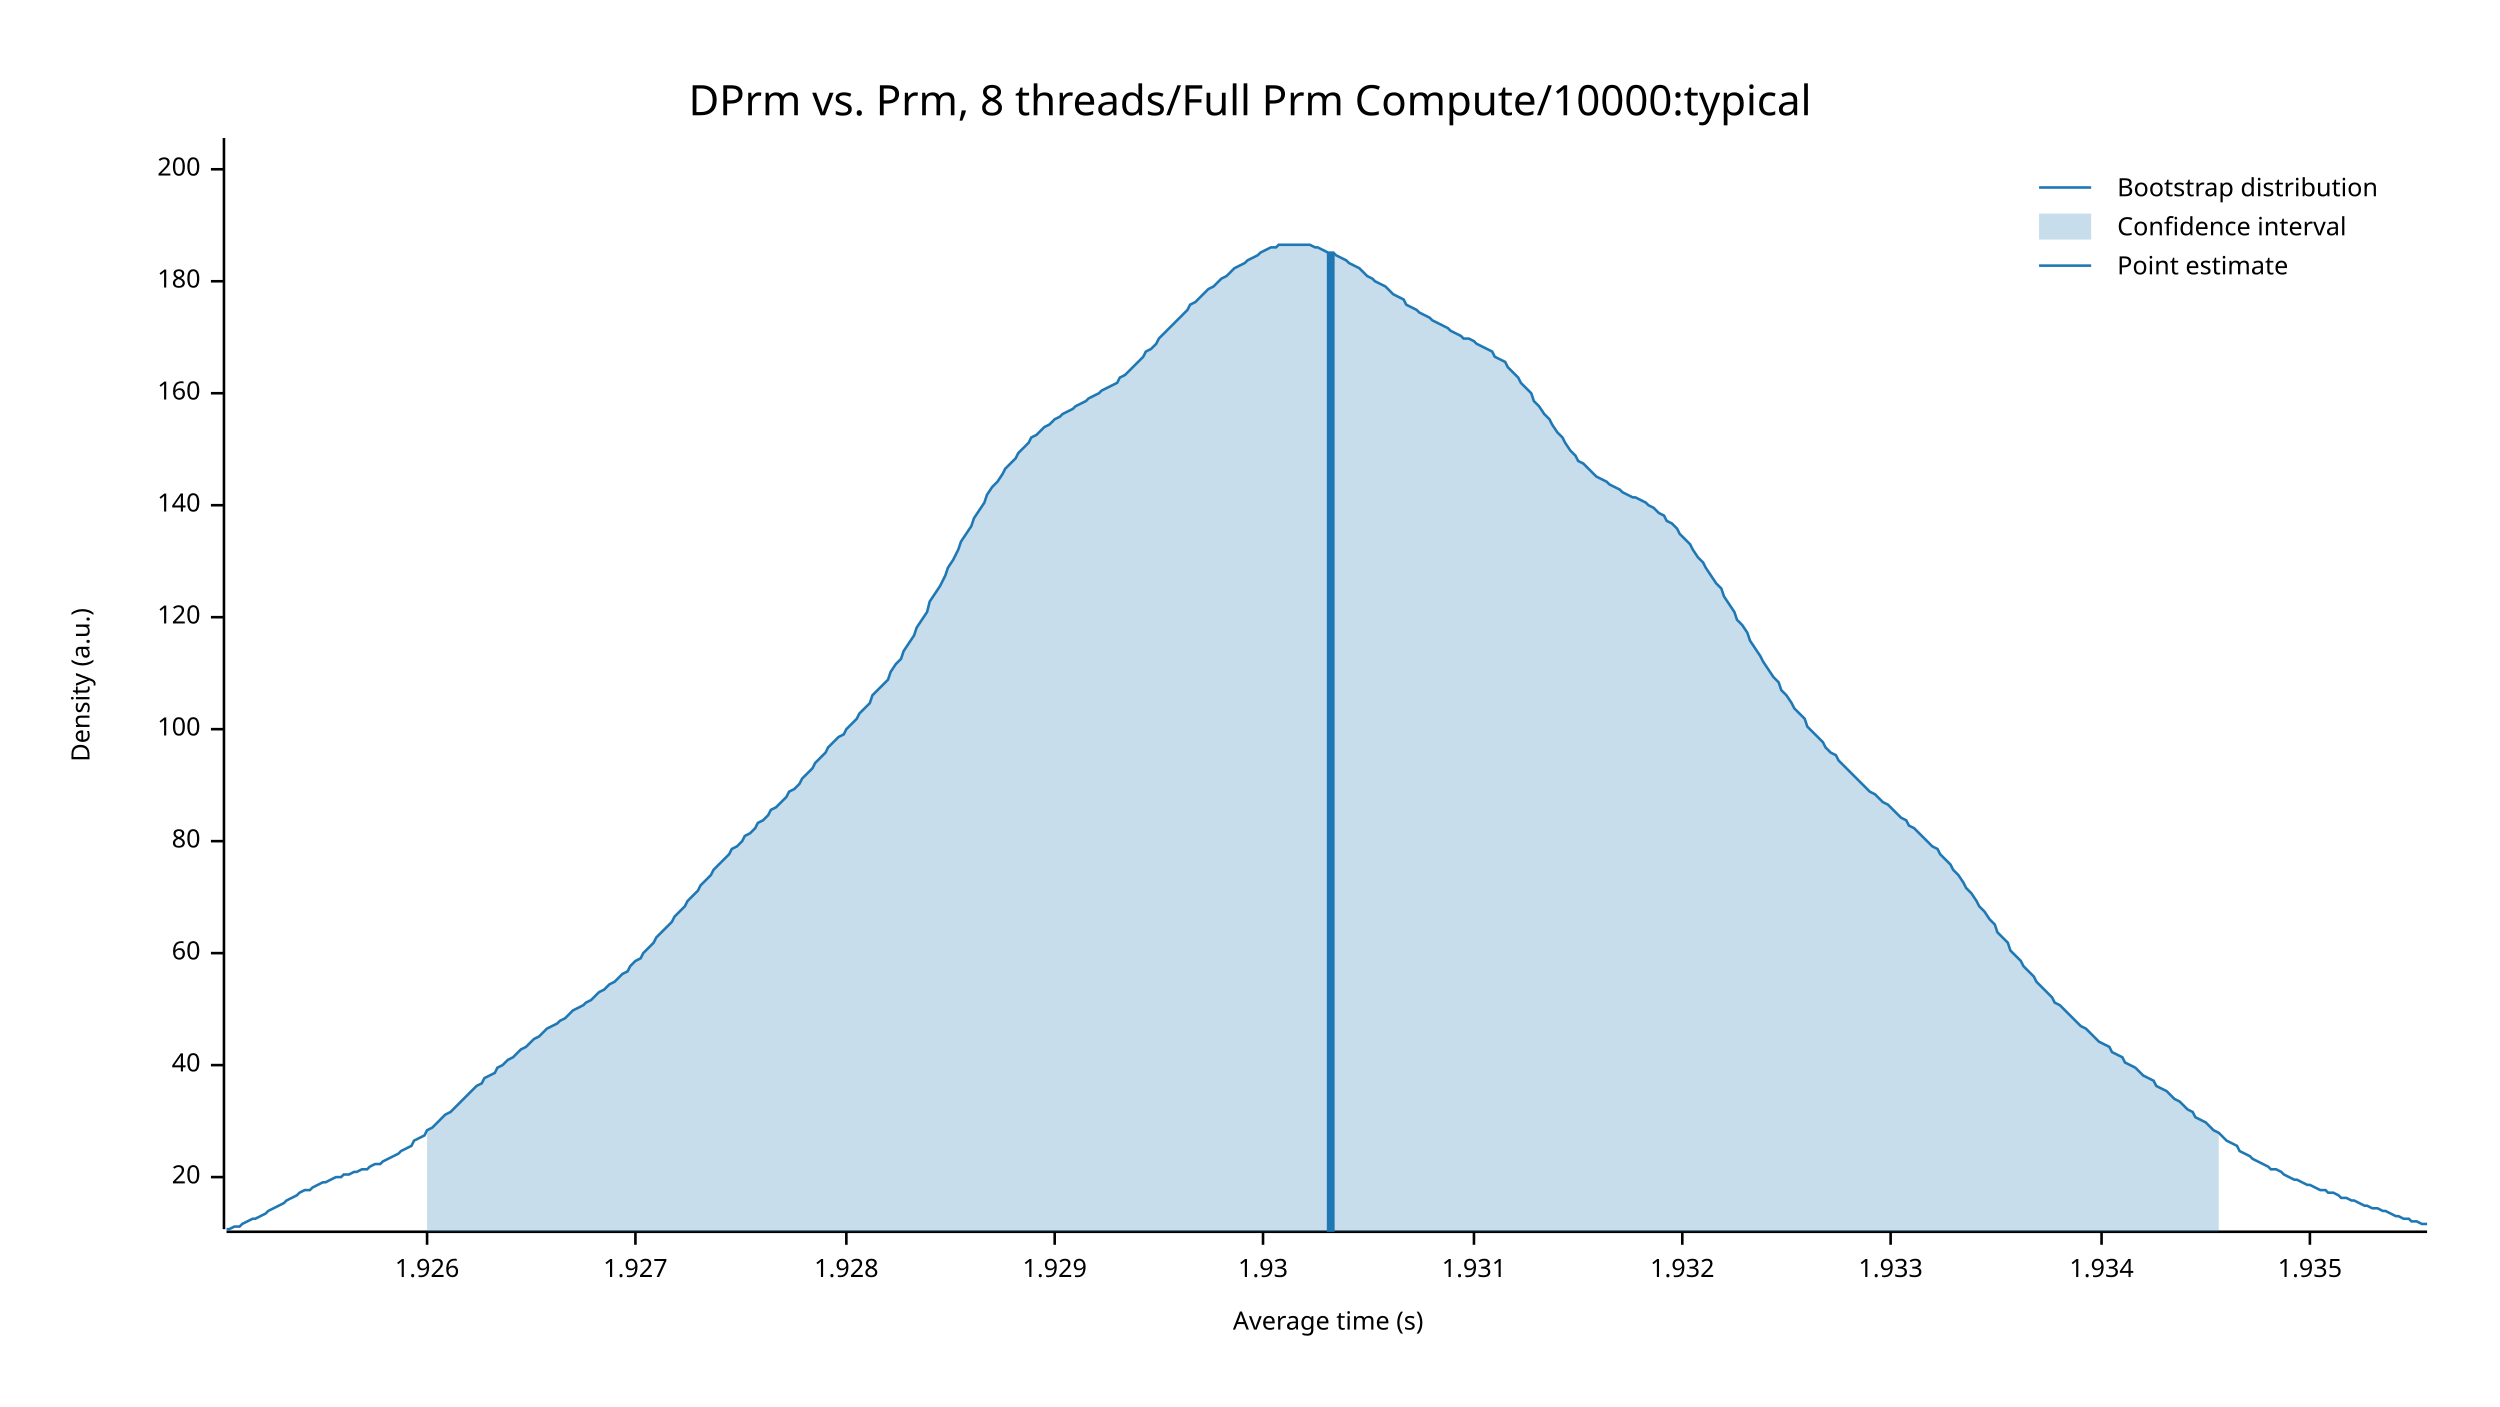
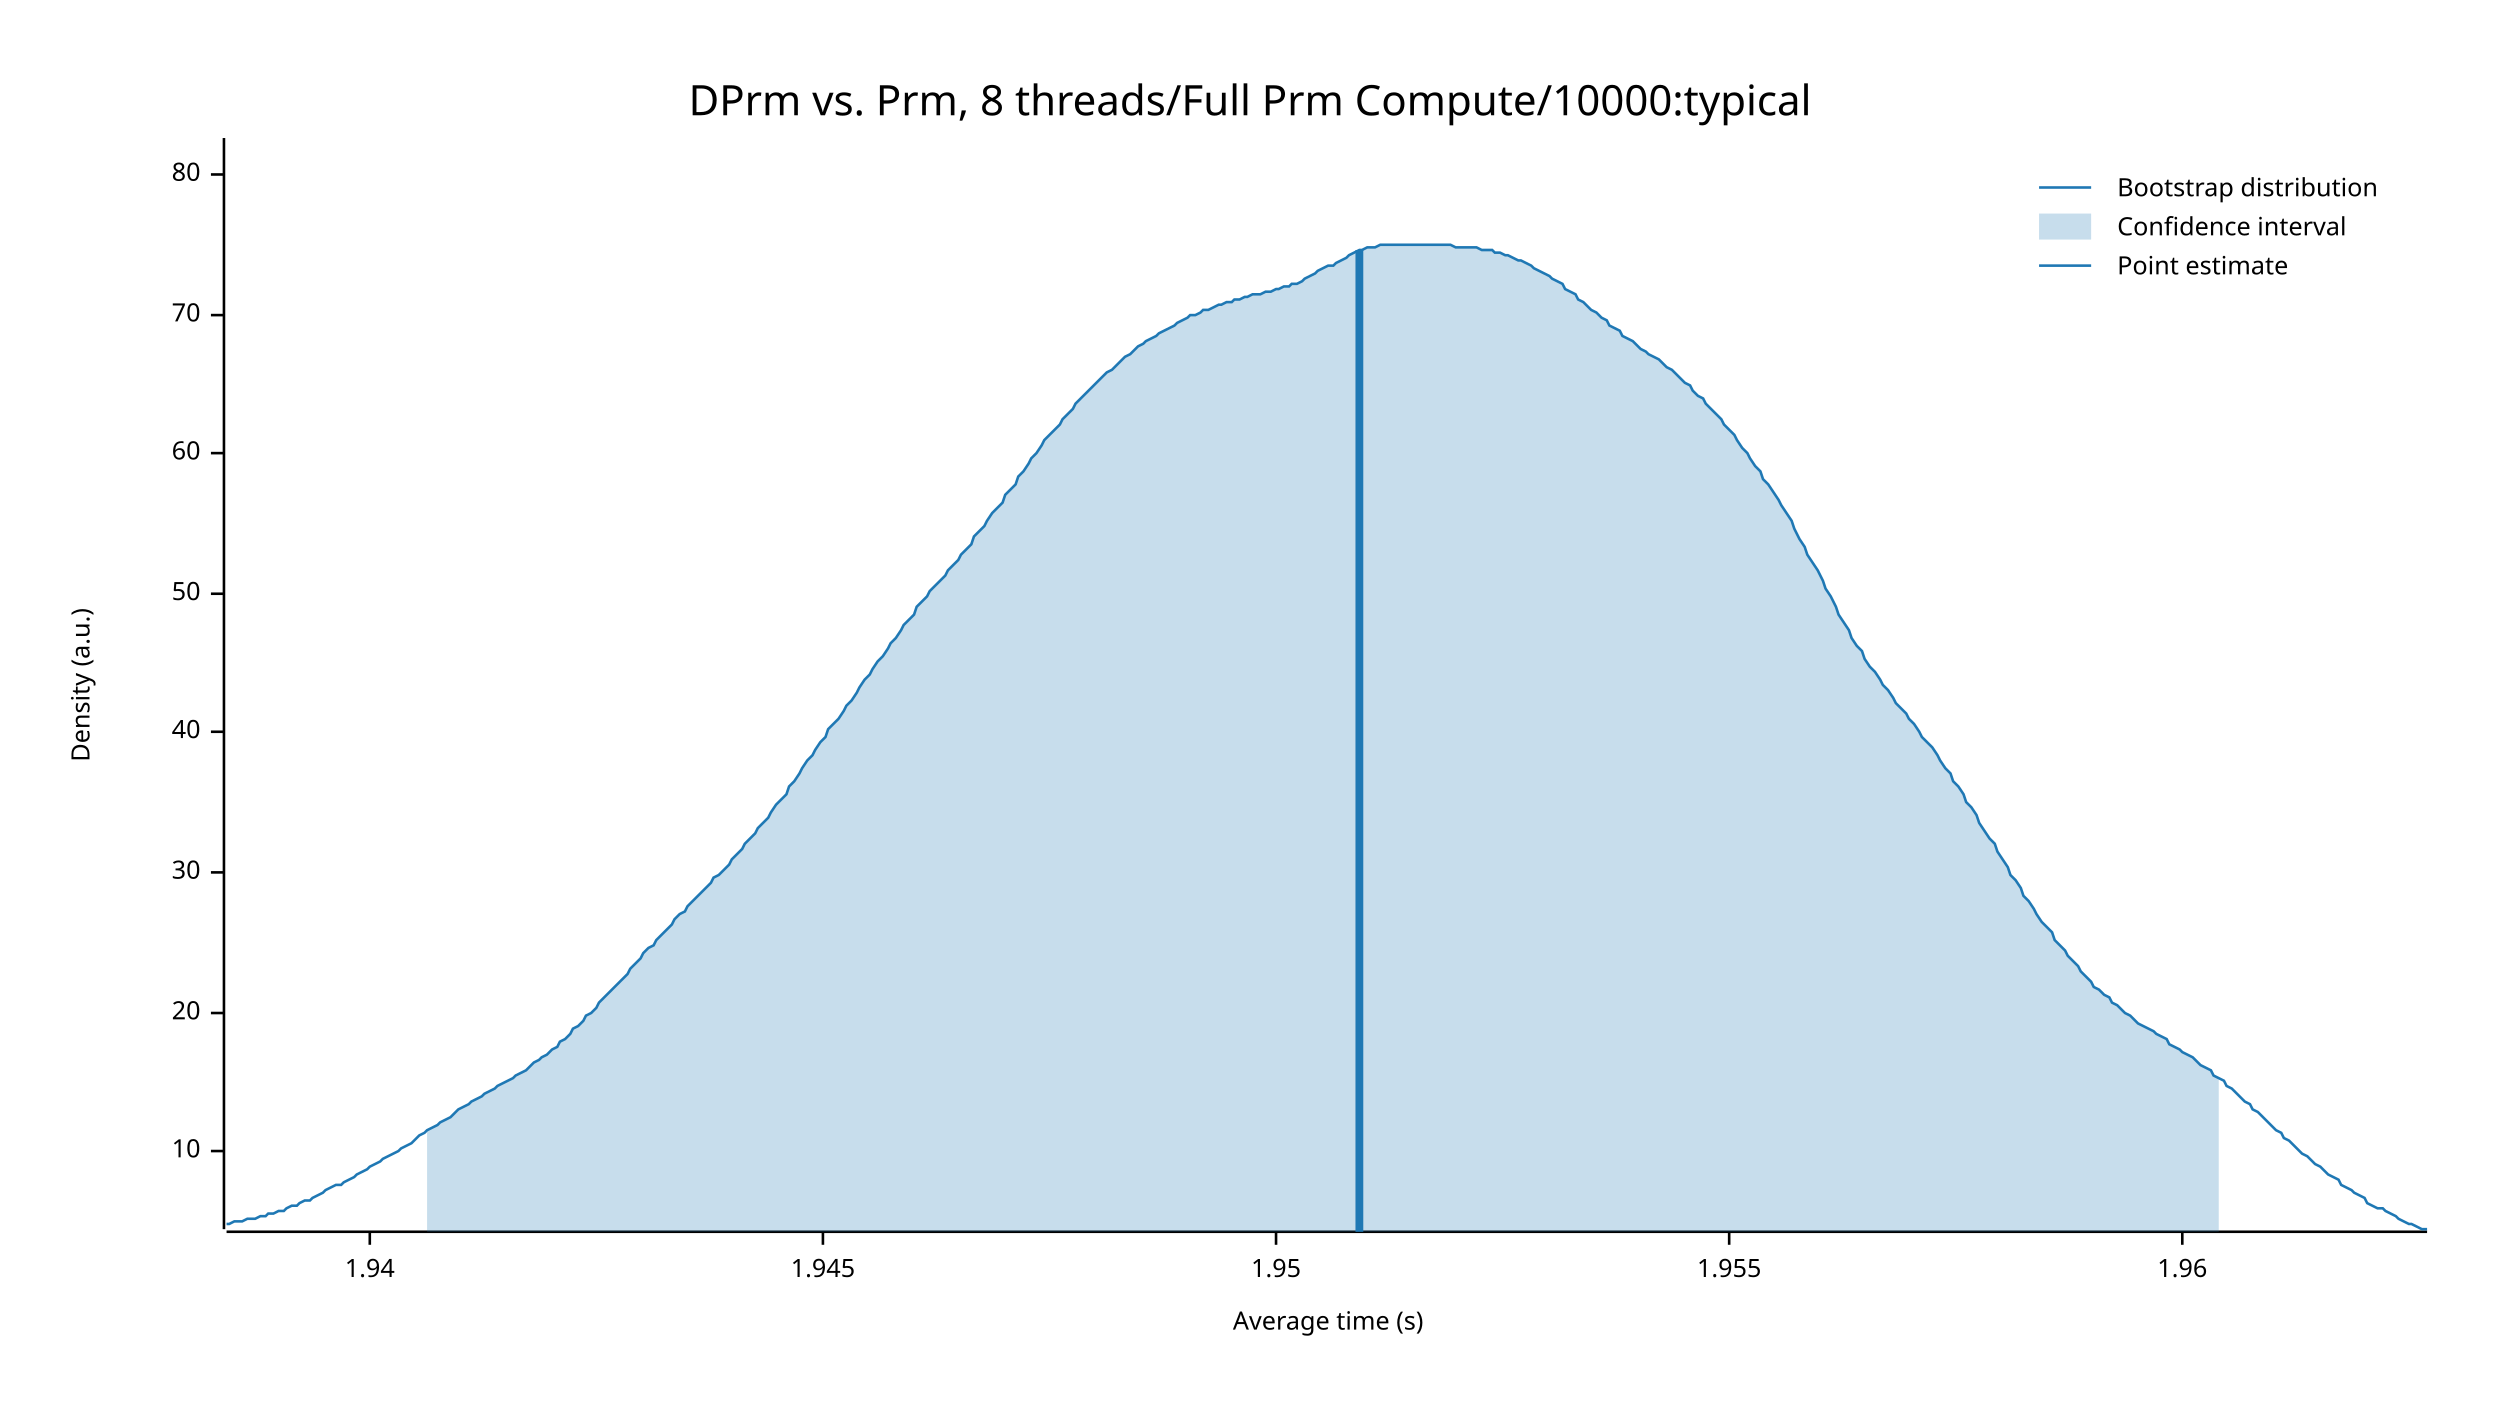
<svg xmlns="http://www.w3.org/2000/svg" width="960" height="540" viewBox="0 0 960 540">
  <text x="480" y="32" dy="0.76em" text-anchor="middle" font-family="sans-serif" font-size="16.129" opacity="1" fill="#000000">
DPrm vs. Prm, 8 threads/Full Prm Compute/10000:typical
</text>
  <text x="27" y="263" dy="0.76em" text-anchor="middle" font-family="sans-serif" font-size="9.677" opacity="1" fill="#000000" transform="rotate(270, 27, 263)">
Density (a.u.)
</text>
  <text x="510" y="513" dy="-0.5ex" text-anchor="middle" font-family="sans-serif" font-size="9.677" opacity="1" fill="#000000">
Average time (s)
</text>
  <polyline fill="none" opacity="1" stroke="#000000" stroke-width="1" points="86,53 86,472 " />
-   <text x="77" y="452" dy="0.5ex" text-anchor="end" font-family="sans-serif" font-size="9.677" opacity="1" fill="#000000">
+   <text x="77" y="442" dy="0.5ex" text-anchor="end" font-family="sans-serif" font-size="9.677" opacity="1" fill="#000000">
+ 10
+ </text>
+   <polyline fill="none" opacity="1" stroke="#000000" stroke-width="1" points="81,442 86,442 " />
+   <text x="77" y="389" dy="0.5ex" text-anchor="end" font-family="sans-serif" font-size="9.677" opacity="1" fill="#000000">
20
</text>
-   <polyline fill="none" opacity="1" stroke="#000000" stroke-width="1" points="81,452 86,452 " />
-   <text x="77" y="409" dy="0.5ex" text-anchor="end" font-family="sans-serif" font-size="9.677" opacity="1" fill="#000000">
+   <polyline fill="none" opacity="1" stroke="#000000" stroke-width="1" points="81,389 86,389 " />
+   <text x="77" y="335" dy="0.5ex" text-anchor="end" font-family="sans-serif" font-size="9.677" opacity="1" fill="#000000">
+ 30
+ </text>
+   <polyline fill="none" opacity="1" stroke="#000000" stroke-width="1" points="81,335 86,335 " />
+   <text x="77" y="281" dy="0.5ex" text-anchor="end" font-family="sans-serif" font-size="9.677" opacity="1" fill="#000000">
40
</text>
-   <polyline fill="none" opacity="1" stroke="#000000" stroke-width="1" points="81,409 86,409 " />
-   <text x="77" y="366" dy="0.5ex" text-anchor="end" font-family="sans-serif" font-size="9.677" opacity="1" fill="#000000">
+   <polyline fill="none" opacity="1" stroke="#000000" stroke-width="1" points="81,281 86,281 " />
+   <text x="77" y="228" dy="0.5ex" text-anchor="end" font-family="sans-serif" font-size="9.677" opacity="1" fill="#000000">
+ 50
+ </text>
+   <polyline fill="none" opacity="1" stroke="#000000" stroke-width="1" points="81,228 86,228 " />
+   <text x="77" y="174" dy="0.5ex" text-anchor="end" font-family="sans-serif" font-size="9.677" opacity="1" fill="#000000">
60
</text>
-   <polyline fill="none" opacity="1" stroke="#000000" stroke-width="1" points="81,366 86,366 " />
-   <text x="77" y="323" dy="0.5ex" text-anchor="end" font-family="sans-serif" font-size="9.677" opacity="1" fill="#000000">
+   <polyline fill="none" opacity="1" stroke="#000000" stroke-width="1" points="81,174 86,174 " />
+   <text x="77" y="121" dy="0.5ex" text-anchor="end" font-family="sans-serif" font-size="9.677" opacity="1" fill="#000000">
+ 70
+ </text>
+   <polyline fill="none" opacity="1" stroke="#000000" stroke-width="1" points="81,121 86,121 " />
+   <text x="77" y="67" dy="0.5ex" text-anchor="end" font-family="sans-serif" font-size="9.677" opacity="1" fill="#000000">
80
</text>
-   <polyline fill="none" opacity="1" stroke="#000000" stroke-width="1" points="81,323 86,323 " />
-   <text x="77" y="280" dy="0.5ex" text-anchor="end" font-family="sans-serif" font-size="9.677" opacity="1" fill="#000000">
- 100
+   <polyline fill="none" opacity="1" stroke="#000000" stroke-width="1" points="81,67 86,67 " />
+   <polyline fill="none" opacity="1" stroke="#000000" stroke-width="1" points="87,473 932,473 " />
+   <text x="142" y="483" dy="0.76em" text-anchor="middle" font-family="sans-serif" font-size="9.677" opacity="1" fill="#000000">
+ 1.94
</text>
-   <polyline fill="none" opacity="1" stroke="#000000" stroke-width="1" points="81,280 86,280 " />
-   <text x="77" y="237" dy="0.5ex" text-anchor="end" font-family="sans-serif" font-size="9.677" opacity="1" fill="#000000">
- 120
+   <polyline fill="none" opacity="1" stroke="#000000" stroke-width="1" points="142,473 142,478 " />
+   <text x="316" y="483" dy="0.76em" text-anchor="middle" font-family="sans-serif" font-size="9.677" opacity="1" fill="#000000">
+ 1.945
</text>
-   <polyline fill="none" opacity="1" stroke="#000000" stroke-width="1" points="81,237 86,237 " />
-   <text x="77" y="194" dy="0.5ex" text-anchor="end" font-family="sans-serif" font-size="9.677" opacity="1" fill="#000000">
- 140
+   <polyline fill="none" opacity="1" stroke="#000000" stroke-width="1" points="316,473 316,478 " />
+   <text x="490" y="483" dy="0.76em" text-anchor="middle" font-family="sans-serif" font-size="9.677" opacity="1" fill="#000000">
+ 1.95
</text>
-   <polyline fill="none" opacity="1" stroke="#000000" stroke-width="1" points="81,194 86,194 " />
-   <text x="77" y="151" dy="0.5ex" text-anchor="end" font-family="sans-serif" font-size="9.677" opacity="1" fill="#000000">
- 160
+   <polyline fill="none" opacity="1" stroke="#000000" stroke-width="1" points="490,473 490,478 " />
+   <text x="664" y="483" dy="0.76em" text-anchor="middle" font-family="sans-serif" font-size="9.677" opacity="1" fill="#000000">
+ 1.955
</text>
-   <polyline fill="none" opacity="1" stroke="#000000" stroke-width="1" points="81,151 86,151 " />
-   <text x="77" y="108" dy="0.5ex" text-anchor="end" font-family="sans-serif" font-size="9.677" opacity="1" fill="#000000">
- 180
+   <polyline fill="none" opacity="1" stroke="#000000" stroke-width="1" points="664,473 664,478 " />
+   <text x="838" y="483" dy="0.76em" text-anchor="middle" font-family="sans-serif" font-size="9.677" opacity="1" fill="#000000">
+ 1.96
</text>
-   <polyline fill="none" opacity="1" stroke="#000000" stroke-width="1" points="81,108 86,108 " />
-   <text x="77" y="65" dy="0.5ex" text-anchor="end" font-family="sans-serif" font-size="9.677" opacity="1" fill="#000000">
- 200
- </text>
-   <polyline fill="none" opacity="1" stroke="#000000" stroke-width="1" points="81,65 86,65 " />
-   <polyline fill="none" opacity="1" stroke="#000000" stroke-width="1" points="87,473 932,473 " />
-   <text x="164" y="483" dy="0.76em" text-anchor="middle" font-family="sans-serif" font-size="9.677" opacity="1" fill="#000000">
- 1.926
- </text>
-   <polyline fill="none" opacity="1" stroke="#000000" stroke-width="1" points="164,473 164,478 " />
-   <text x="244" y="483" dy="0.76em" text-anchor="middle" font-family="sans-serif" font-size="9.677" opacity="1" fill="#000000">
- 1.927
- </text>
-   <polyline fill="none" opacity="1" stroke="#000000" stroke-width="1" points="244,473 244,478 " />
-   <text x="325" y="483" dy="0.76em" text-anchor="middle" font-family="sans-serif" font-size="9.677" opacity="1" fill="#000000">
- 1.928
- </text>
-   <polyline fill="none" opacity="1" stroke="#000000" stroke-width="1" points="325,473 325,478 " />
-   <text x="405" y="483" dy="0.76em" text-anchor="middle" font-family="sans-serif" font-size="9.677" opacity="1" fill="#000000">
- 1.929
- </text>
-   <polyline fill="none" opacity="1" stroke="#000000" stroke-width="1" points="405,473 405,478 " />
-   <text x="485" y="483" dy="0.76em" text-anchor="middle" font-family="sans-serif" font-size="9.677" opacity="1" fill="#000000">
- 1.93
- </text>
-   <polyline fill="none" opacity="1" stroke="#000000" stroke-width="1" points="485,473 485,478 " />
-   <text x="566" y="483" dy="0.76em" text-anchor="middle" font-family="sans-serif" font-size="9.677" opacity="1" fill="#000000">
- 1.931
- </text>
-   <polyline fill="none" opacity="1" stroke="#000000" stroke-width="1" points="566,473 566,478 " />
-   <text x="646" y="483" dy="0.76em" text-anchor="middle" font-family="sans-serif" font-size="9.677" opacity="1" fill="#000000">
- 1.932
- </text>
-   <polyline fill="none" opacity="1" stroke="#000000" stroke-width="1" points="646,473 646,478 " />
-   <text x="726" y="483" dy="0.76em" text-anchor="middle" font-family="sans-serif" font-size="9.677" opacity="1" fill="#000000">
- 1.933
- </text>
-   <polyline fill="none" opacity="1" stroke="#000000" stroke-width="1" points="726,473 726,478 " />
-   <text x="807" y="483" dy="0.76em" text-anchor="middle" font-family="sans-serif" font-size="9.677" opacity="1" fill="#000000">
- 1.934
- </text>
-   <polyline fill="none" opacity="1" stroke="#000000" stroke-width="1" points="807,473 807,478 " />
-   <text x="887" y="483" dy="0.76em" text-anchor="middle" font-family="sans-serif" font-size="9.677" opacity="1" fill="#000000">
- 1.935
- </text>
-   <polyline fill="none" opacity="1" stroke="#000000" stroke-width="1" points="887,473 887,478 " />
-   <polyline fill="none" opacity="1" stroke="#1F78B4" stroke-width="1" points="87,472 88,472 90,471 92,471 93,470 95,469 97,468 98,468 100,467 102,466 103,465 105,464 107,463 109,462 110,461 112,460 114,459 115,458 117,457 119,457 120,456 122,455 124,454 125,454 127,453 129,452 131,452 132,451 134,451 136,450 137,450 139,449 141,449 142,448 144,447 146,447 147,446 149,445 151,444 153,443 154,442 156,441 158,440 159,438 161,437 163,436 164,434 166,433 168,431 169,430 171,428 173,427 175,425 176,424 178,422 180,420 181,419 183,417 185,416 186,414 188,413 190,412 191,410 193,409 195,407 197,406 198,405 200,403 202,402 203,401 205,399 207,398 208,397 210,395 212,394 214,393 215,392 217,391 219,389 220,388 222,387 224,386 225,385 227,384 229,382 230,381 232,380 234,378 236,377 237,376 239,374 241,373 242,371 244,369 246,368 247,366 249,364 251,362 252,360 254,358 256,356 258,354 259,352 261,350 263,348 264,346 266,344 268,342 269,340 271,338 273,336 274,334 276,332 278,330 280,328 281,326 283,325 285,323 286,321 288,320 290,318 291,316 293,315 295,313 296,311 298,310 300,308 302,306 303,304 305,303 307,301 308,299 310,297 312,295 313,293 315,291 317,289 318,287 320,285 322,283 324,282 325,280 327,278 329,276 330,274 332,272 334,270 335,267 337,265 339,263 341,261 342,258 344,255 346,253 347,250 349,247 351,244 352,241 354,238 356,235 357,231 359,228 361,225 363,221 364,218 366,215 368,211 369,208 371,205 373,202 374,199 376,196 378,193 379,190 381,187 383,185 385,182 386,180 388,178 390,176 391,174 393,172 395,170 396,168 398,167 400,165 401,164 403,163 405,161 407,160 408,159 410,158 412,157 413,156 415,155 417,154 418,153 420,152 422,151 423,150 425,149 427,148 429,147 430,145 432,144 434,142 435,141 437,139 439,137 440,135 442,134 444,132 445,130 447,128 449,126 451,124 452,123 454,121 456,119 457,117 459,116 461,114 462,113 464,111 466,110 468,108 469,107 471,106 473,104 474,103 476,102 478,101 479,100 481,99 483,98 484,97 486,96 488,95 490,95 491,94 493,94 495,94 496,94 498,94 500,94 501,94 503,94 505,95 506,95 508,96 510,97 512,97 513,98 515,99 517,100 518,101 520,102 522,103 523,104 525,106 527,107 528,108 530,109 532,110 534,112 535,113 537,114 539,115 540,117 542,118 544,119 545,120 547,121 549,122 550,123 552,124 554,125 556,126 557,127 559,128 561,129 562,130 564,130 566,131 567,132 569,133 571,134 573,135 574,137 576,138 578,139 579,141 581,143 583,145 584,147 586,149 588,151 589,154 591,156 593,159 595,161 596,163 598,166 600,168 601,170 603,173 605,175 606,177 608,178 610,180 611,181 613,183 615,184 617,185 618,186 620,187 622,188 623,189 625,190 627,191 628,191 630,192 632,193 633,194 635,195 637,197 639,198 640,200 642,201 644,203 645,205 647,207 649,209 650,211 652,214 654,216 655,218 657,221 659,224 661,226 662,229 664,232 666,235 667,238 669,240 671,243 672,246 674,249 676,252 677,254 679,257 681,260 683,262 684,265 686,267 688,270 689,272 691,274 693,276 694,279 696,281 698,283 700,285 701,287 703,289 705,290 706,292 708,294 710,296 711,297 713,299 715,301 716,302 718,304 720,305 722,307 723,308 725,309 727,311 728,312 730,314 732,315 733,317 735,318 737,320 738,321 740,323 742,325 744,326 745,328 747,330 749,332 750,334 752,336 754,339 755,341 757,343 759,346 760,348 762,350 764,353 766,355 767,358 769,360 771,362 772,365 774,367 776,369 777,371 779,373 781,375 782,377 784,379 786,381 788,383 789,385 791,386 793,388 794,389 796,391 798,393 799,394 801,395 803,397 804,398 806,400 808,401 810,402 811,404 813,405 815,406 816,408 818,409 820,410 821,411 823,413 825,414 827,415 828,417 830,418 832,419 833,420 835,422 837,423 838,424 840,426 842,427 843,429 845,430 847,431 849,433 850,434 852,435 854,437 855,438 857,439 859,440 860,442 862,443 864,444 865,445 867,446 869,447 871,448 872,449 874,449 876,450 877,451 879,452 881,453 882,453 884,454 886,455 887,455 889,456 891,457 893,457 894,458 896,458 898,459 899,460 901,460 903,461 904,461 906,462 908,463 909,463 911,464 913,464 915,465 916,465 918,466 920,467 921,467 923,468 925,468 926,469 928,469 930,470 932,470 " />
-   <polygon opacity="0.25" fill="#1F78B4" points="164,434 166,433 168,431 169,430 171,428 173,427 175,425 176,424 178,422 180,420 181,419 183,417 185,416 186,414 188,413 190,412 191,410 193,409 195,407 197,406 198,405 200,403 202,402 203,401 205,399 207,398 208,397 210,395 212,394 214,393 215,392 217,391 219,389 220,388 222,387 224,386 225,385 227,384 229,382 230,381 232,380 234,378 236,377 237,376 239,374 241,373 242,371 244,369 246,368 247,366 249,364 251,362 252,360 254,358 256,356 258,354 259,352 261,350 263,348 264,346 266,344 268,342 269,340 271,338 273,336 274,334 276,332 278,330 280,328 281,326 283,325 285,323 286,321 288,320 290,318 291,316 293,315 295,313 296,311 298,310 300,308 302,306 303,304 305,303 307,301 308,299 310,297 312,295 313,293 315,291 317,289 318,287 320,285 322,283 324,282 325,280 327,278 329,276 330,274 332,272 334,270 335,267 337,265 339,263 341,261 342,258 344,255 346,253 347,250 349,247 351,244 352,241 354,238 356,235 357,231 359,228 361,225 363,221 364,218 366,215 368,211 369,208 371,205 373,202 374,199 376,196 378,193 379,190 381,187 383,185 385,182 386,180 388,178 390,176 391,174 393,172 395,170 396,168 398,167 400,165 401,164 403,163 405,161 407,160 408,159 410,158 412,157 413,156 415,155 417,154 418,153 420,152 422,151 423,150 425,149 427,148 429,147 430,145 432,144 434,142 435,141 437,139 439,137 440,135 442,134 444,132 445,130 447,128 449,126 451,124 452,123 454,121 456,119 457,117 459,116 461,114 462,113 464,111 466,110 468,108 469,107 471,106 473,104 474,103 476,102 478,101 479,100 481,99 483,98 484,97 486,96 488,95 490,95 491,94 493,94 495,94 496,94 498,94 500,94 501,94 503,94 505,95 506,95 508,96 510,97 512,97 513,98 515,99 517,100 518,101 520,102 522,103 523,104 525,106 527,107 528,108 530,109 532,110 534,112 535,113 537,114 539,115 540,117 542,118 544,119 545,120 547,121 549,122 550,123 552,124 554,125 556,126 557,127 559,128 561,129 562,130 564,130 566,131 567,132 569,133 571,134 573,135 574,137 576,138 578,139 579,141 581,143 583,145 584,147 586,149 588,151 589,154 591,156 593,159 595,161 596,163 598,166 600,168 601,170 603,173 605,175 606,177 608,178 610,180 611,181 613,183 615,184 617,185 618,186 620,187 622,188 623,189 625,190 627,191 628,191 630,192 632,193 633,194 635,195 637,197 639,198 640,200 642,201 644,203 645,205 647,207 649,209 650,211 652,214 654,216 655,218 657,221 659,224 661,226 662,229 664,232 666,235 667,238 669,240 671,243 672,246 674,249 676,252 677,254 679,257 681,260 683,262 684,265 686,267 688,270 689,272 691,274 693,276 694,279 696,281 698,283 700,285 701,287 703,289 705,290 706,292 708,294 710,296 711,297 713,299 715,301 716,302 718,304 720,305 722,307 723,308 725,309 727,311 728,312 730,314 732,315 733,317 735,318 737,320 738,321 740,323 742,325 744,326 745,328 747,330 749,332 750,334 752,336 754,339 755,341 757,343 759,346 760,348 762,350 764,353 766,355 767,358 769,360 771,362 772,365 774,367 776,369 777,371 779,373 781,375 782,377 784,379 786,381 788,383 789,385 791,386 793,388 794,389 796,391 798,393 799,394 801,395 803,397 804,398 806,400 808,401 810,402 811,404 813,405 815,406 816,408 818,409 820,410 821,411 823,413 825,414 827,415 828,417 830,418 832,419 833,420 835,422 837,423 838,424 840,426 842,427 843,429 845,430 847,431 849,433 850,434 852,435 852,473 164,473 " />
-   <polyline fill="none" opacity="1" stroke="#1F78B4" stroke-width="3" points="511,473 511,97 " />
+   <polyline fill="none" opacity="1" stroke="#000000" stroke-width="1" points="838,473 838,478 " />
+   <polyline fill="none" opacity="1" stroke="#1F78B4" stroke-width="1" points="87,470 88,470 90,469 92,469 93,469 95,468 97,468 98,468 100,467 102,467 103,466 105,466 107,465 109,465 110,464 112,463 114,463 115,462 117,461 119,461 120,460 122,459 124,458 125,457 127,456 129,455 131,455 132,454 134,453 136,452 137,451 139,450 141,449 142,448 144,447 146,446 147,445 149,444 151,443 153,442 154,441 156,440 158,439 159,438 161,436 163,435 164,434 166,433 168,432 169,431 171,430 173,429 175,427 176,426 178,425 180,424 181,423 183,422 185,421 186,420 188,419 190,418 191,417 193,416 195,415 197,414 198,413 200,412 202,411 203,410 205,408 207,407 208,406 210,405 212,403 214,402 215,400 217,399 219,397 220,395 222,394 224,392 225,390 227,389 229,387 230,385 232,383 234,381 236,379 237,378 239,376 241,374 242,372 244,370 246,368 247,366 249,364 251,363 252,361 254,359 256,357 258,355 259,353 261,351 263,350 264,348 266,346 268,344 269,343 271,341 273,339 274,337 276,336 278,334 280,332 281,330 283,328 285,326 286,324 288,322 290,320 291,318 293,316 295,314 296,312 298,309 300,307 302,305 303,302 305,300 307,297 308,295 310,292 312,290 313,288 315,285 317,283 318,280 320,278 322,276 324,273 325,271 327,269 329,266 330,264 332,261 334,259 335,257 337,254 339,252 341,249 342,247 344,245 346,242 347,240 349,238 351,236 352,233 354,231 356,229 357,227 359,225 361,223 363,221 364,219 366,217 368,215 369,213 371,211 373,209 374,206 376,204 378,202 379,200 381,197 383,195 385,193 386,190 388,188 390,186 391,183 393,181 395,178 396,176 398,174 400,171 401,169 403,167 405,165 407,163 408,161 410,159 412,157 413,155 415,153 417,151 418,150 420,148 422,146 423,145 425,143 427,142 429,140 430,139 432,137 434,136 435,135 437,133 439,132 440,131 442,130 444,129 445,128 447,127 449,126 451,125 452,124 454,123 456,122 457,121 459,121 461,120 462,119 464,119 466,118 468,117 469,117 471,116 473,116 474,115 476,115 478,114 479,114 481,113 483,113 484,113 486,112 488,112 490,111 491,111 493,110 495,110 496,109 498,109 500,108 501,107 503,106 505,105 506,104 508,103 510,102 512,102 513,101 515,100 517,99 518,98 520,97 522,96 523,96 525,95 527,95 528,95 530,94 532,94 534,94 535,94 537,94 539,94 540,94 542,94 544,94 545,94 547,94 549,94 550,94 552,94 554,94 556,94 557,94 559,95 561,95 562,95 564,95 566,95 567,95 569,96 571,96 573,96 574,97 576,97 578,98 579,98 581,99 583,100 584,100 586,101 588,102 589,103 591,104 593,105 595,106 596,107 598,108 600,109 601,111 603,112 605,113 606,115 608,116 610,118 611,119 613,120 615,122 617,123 618,125 620,126 622,127 623,129 625,130 627,131 628,132 630,134 632,135 633,136 635,137 637,138 639,140 640,141 642,142 644,144 645,145 647,147 649,148 650,150 652,152 654,153 655,155 657,157 659,159 661,161 662,163 664,165 666,167 667,169 669,172 671,174 672,176 674,179 676,181 677,184 679,186 681,189 683,192 684,194 686,197 688,200 689,203 691,207 693,210 694,213 696,216 698,219 700,223 701,226 703,229 705,233 706,236 708,239 710,242 711,245 713,248 715,250 716,253 718,256 720,258 722,261 723,263 725,265 727,268 728,270 730,272 732,274 733,276 735,278 737,281 738,283 740,285 742,287 744,290 745,292 747,295 749,297 750,300 752,302 754,305 755,308 757,310 759,313 760,316 762,319 764,322 766,324 767,327 769,330 771,333 772,336 774,338 776,341 777,344 779,346 781,349 782,351 784,354 786,356 788,358 789,361 791,363 793,365 794,367 796,369 798,371 799,373 801,375 803,377 804,379 806,380 808,382 810,383 811,385 813,386 815,388 816,389 818,390 820,392 821,393 823,394 825,395 827,396 828,397 830,398 832,399 833,401 835,402 837,403 838,404 840,405 842,406 843,407 845,409 847,410 849,411 850,413 852,414 854,415 855,417 857,418 859,420 860,421 862,423 864,424 865,426 867,427 869,429 871,431 872,432 874,434 876,435 877,437 879,438 881,440 882,441 884,443 886,444 887,445 889,447 891,448 893,450 894,451 896,452 898,453 899,455 901,456 903,457 904,458 906,459 908,460 909,462 911,463 913,464 915,464 916,465 918,466 920,467 921,468 923,469 925,470 926,470 928,471 930,472 932,472 " />
+   <polygon opacity="0.25" fill="#1F78B4" points="164,434 166,433 168,432 169,431 171,430 173,429 175,427 176,426 178,425 180,424 181,423 183,422 185,421 186,420 188,419 190,418 191,417 193,416 195,415 197,414 198,413 200,412 202,411 203,410 205,408 207,407 208,406 210,405 212,403 214,402 215,400 217,399 219,397 220,395 222,394 224,392 225,390 227,389 229,387 230,385 232,383 234,381 236,379 237,378 239,376 241,374 242,372 244,370 246,368 247,366 249,364 251,363 252,361 254,359 256,357 258,355 259,353 261,351 263,350 264,348 266,346 268,344 269,343 271,341 273,339 274,337 276,336 278,334 280,332 281,330 283,328 285,326 286,324 288,322 290,320 291,318 293,316 295,314 296,312 298,309 300,307 302,305 303,302 305,300 307,297 308,295 310,292 312,290 313,288 315,285 317,283 318,280 320,278 322,276 324,273 325,271 327,269 329,266 330,264 332,261 334,259 335,257 337,254 339,252 341,249 342,247 344,245 346,242 347,240 349,238 351,236 352,233 354,231 356,229 357,227 359,225 361,223 363,221 364,219 366,217 368,215 369,213 371,211 373,209 374,206 376,204 378,202 379,200 381,197 383,195 385,193 386,190 388,188 390,186 391,183 393,181 395,178 396,176 398,174 400,171 401,169 403,167 405,165 407,163 408,161 410,159 412,157 413,155 415,153 417,151 418,150 420,148 422,146 423,145 425,143 427,142 429,140 430,139 432,137 434,136 435,135 437,133 439,132 440,131 442,130 444,129 445,128 447,127 449,126 451,125 452,124 454,123 456,122 457,121 459,121 461,120 462,119 464,119 466,118 468,117 469,117 471,116 473,116 474,115 476,115 478,114 479,114 481,113 483,113 484,113 486,112 488,112 490,111 491,111 493,110 495,110 496,109 498,109 500,108 501,107 503,106 505,105 506,104 508,103 510,102 512,102 513,101 515,100 517,99 518,98 520,97 522,96 523,96 525,95 527,95 528,95 530,94 532,94 534,94 535,94 537,94 539,94 540,94 542,94 544,94 545,94 547,94 549,94 550,94 552,94 554,94 556,94 557,94 559,95 561,95 562,95 564,95 566,95 567,95 569,96 571,96 573,96 574,97 576,97 578,98 579,98 581,99 583,100 584,100 586,101 588,102 589,103 591,104 593,105 595,106 596,107 598,108 600,109 601,111 603,112 605,113 606,115 608,116 610,118 611,119 613,120 615,122 617,123 618,125 620,126 622,127 623,129 625,130 627,131 628,132 630,134 632,135 633,136 635,137 637,138 639,140 640,141 642,142 644,144 645,145 647,147 649,148 650,150 652,152 654,153 655,155 657,157 659,159 661,161 662,163 664,165 666,167 667,169 669,172 671,174 672,176 674,179 676,181 677,184 679,186 681,189 683,192 684,194 686,197 688,200 689,203 691,207 693,210 694,213 696,216 698,219 700,223 701,226 703,229 705,233 706,236 708,239 710,242 711,245 713,248 715,250 716,253 718,256 720,258 722,261 723,263 725,265 727,268 728,270 730,272 732,274 733,276 735,278 737,281 738,283 740,285 742,287 744,290 745,292 747,295 749,297 750,300 752,302 754,305 755,308 757,310 759,313 760,316 762,319 764,322 766,324 767,327 769,330 771,333 772,336 774,338 776,341 777,344 779,346 781,349 782,351 784,354 786,356 788,358 789,361 791,363 793,365 794,367 796,369 798,371 799,373 801,375 803,377 804,379 806,380 808,382 810,383 811,385 813,386 815,388 816,389 818,390 820,392 821,393 823,394 825,395 827,396 828,397 830,398 832,399 833,401 835,402 837,403 838,404 840,405 842,406 843,407 845,409 847,410 849,411 850,413 852,414 852,473 164,473 " />
+   <polyline fill="none" opacity="1" stroke="#1F78B4" stroke-width="3" points="522,473 522,96 " />
  <text x="813" y="68" dy="0.76em" text-anchor="start" font-family="sans-serif" font-size="9.677" opacity="1" fill="#000000">
Bootstrap distribution
</text>
  <text x="813" y="83" dy="0.76em" text-anchor="start" font-family="sans-serif" font-size="9.677" opacity="1" fill="#000000">
Confidence interval
</text>
  <text x="813" y="98" dy="0.76em" text-anchor="start" font-family="sans-serif" font-size="9.677" opacity="1" fill="#000000">
Point estimate
</text>
  <polyline fill="none" opacity="1" stroke="#1F78B4" stroke-width="1" points="783,72 803,72 " />
  <rect x="783" y="82" width="20" height="10" opacity="0.25" fill="#1F78B4" stroke="none" />
  <polyline fill="none" opacity="1" stroke="#1F78B4" stroke-width="1" points="783,102 803,102 " />
</svg>
